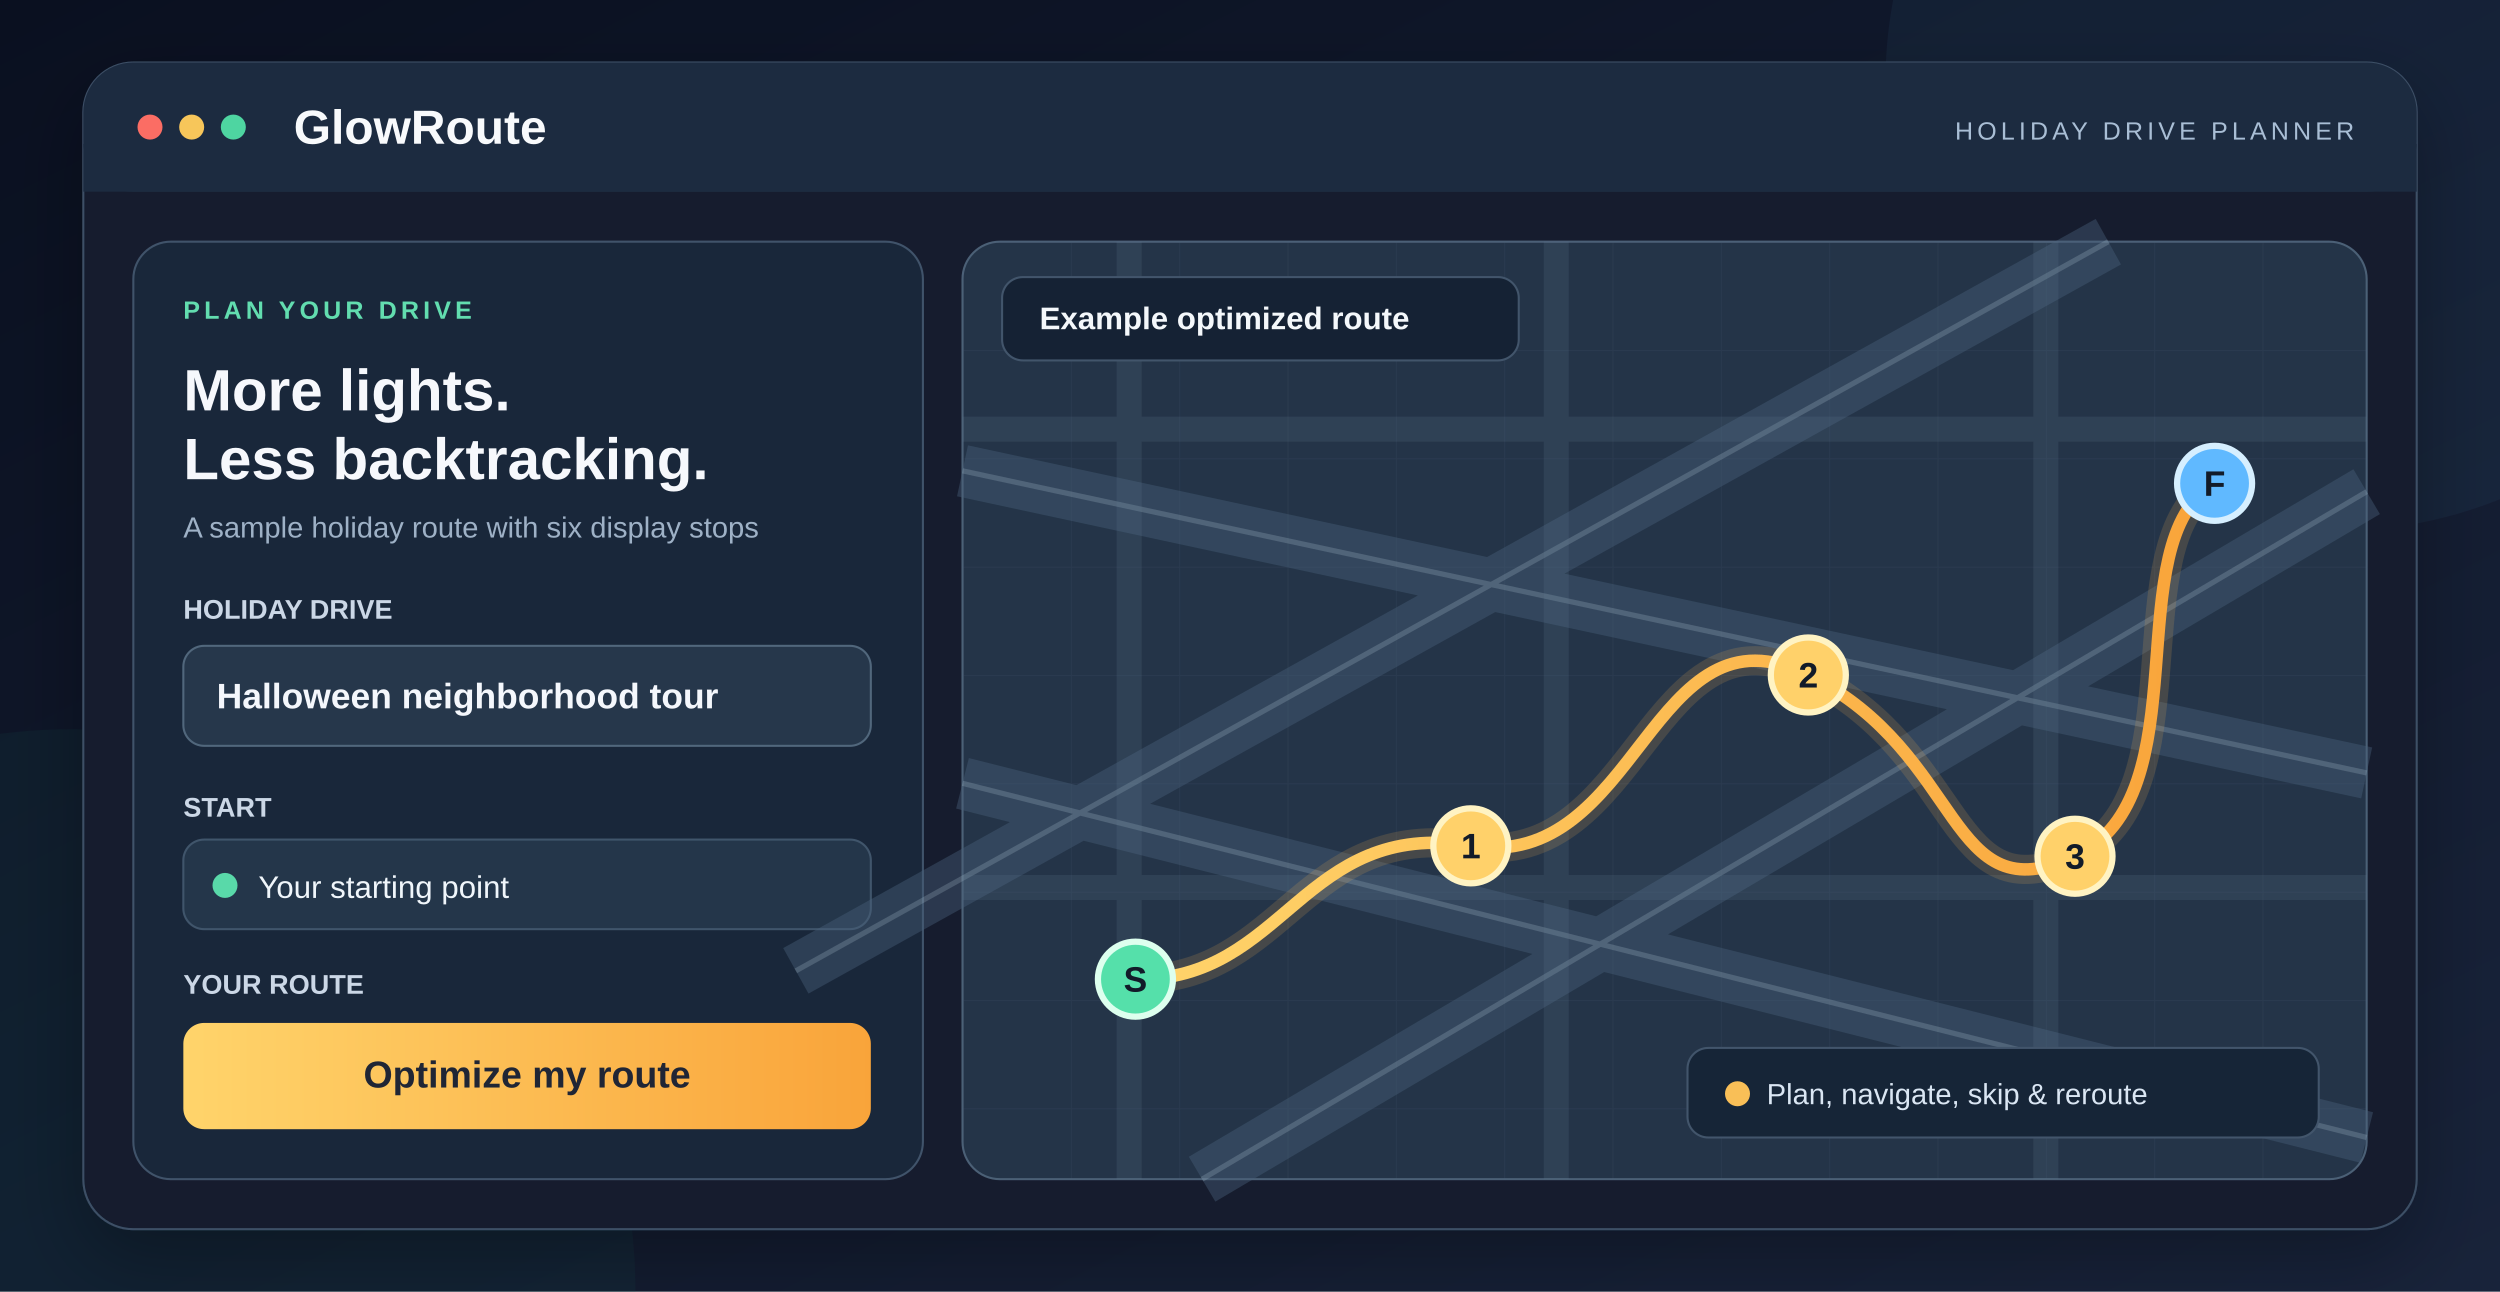
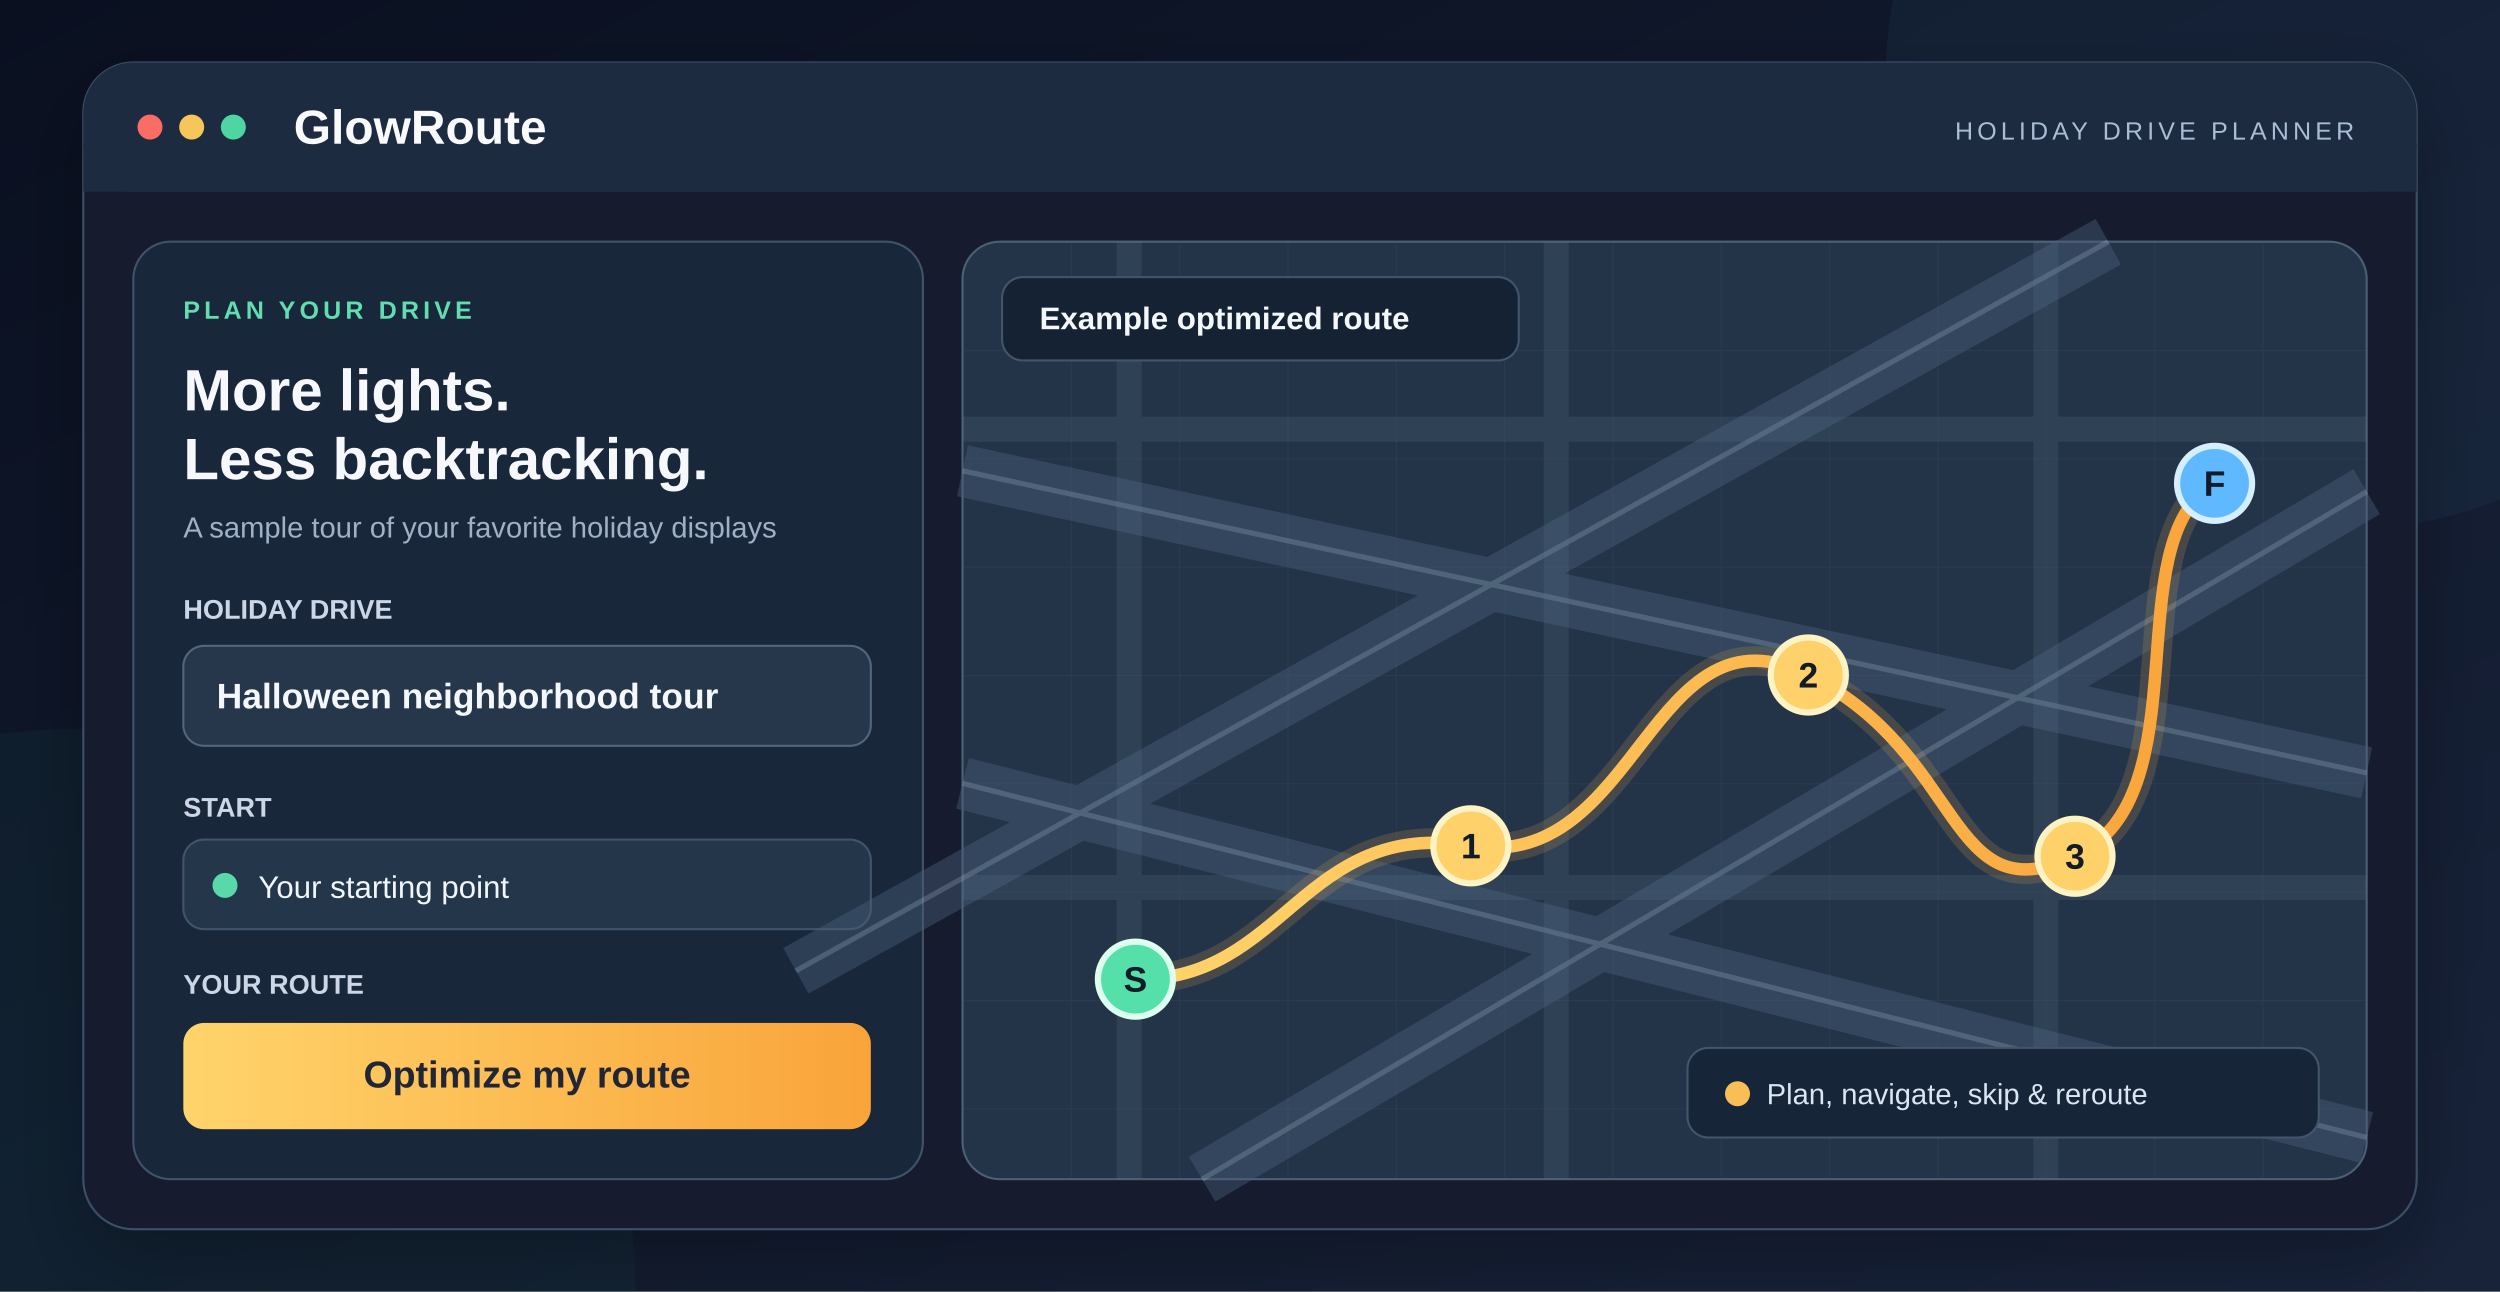
<svg xmlns="http://www.w3.org/2000/svg" width="1200" height="620" viewBox="0 0 1200 620" role="img" aria-labelledby="title desc">
  <defs>
    <linearGradient id="bg" x1="0" y1="0" x2="1" y2="1">
      <stop stop-color="#0a1020" />
      <stop offset="1" stop-color="#18233a" />
    </linearGradient>
    <linearGradient id="gold" x1="0" y1="0" x2="1" y2="0">
      <stop stop-color="#ffd46b" />
      <stop offset="1" stop-color="#f9a43a" />
    </linearGradient>
    <pattern id="grid" width="52" height="52" patternUnits="userSpaceOnUse">
      <path d="M52 0H0V52" fill="none" stroke="#52667e" stroke-width="1" opacity=".12" />
    </pattern>
    <filter id="shadow" x="-20%" y="-20%" width="140%" height="140%">
      <feDropShadow dx="0" dy="14" stdDeviation="18" flood-color="#000" flood-opacity=".28" />
    </filter>
  </defs>
  <rect width="1200" height="620" fill="url(#bg)" />
  <circle cx="1120" cy="40" r="215" fill="#274666" opacity=".18" />
  <circle cx="35" cy="620" r="270" fill="#126659" opacity=".10" />
  <g transform="translate(40 30)" font-family="Arial, Helvetica, sans-serif">
    <rect x="0" y="0" width="1120" height="560" rx="24" fill="#121c2d" stroke="#3d5066" filter="url(#shadow)" />
    <rect x="0" y="0" width="1120" height="62" rx="24" fill="#1c2b40" />
    <path d="M0 39H1120V62H0Z" fill="#1c2b40" />
    <circle cx="32" cy="31" r="6" fill="#fb6d64" />
    <circle cx="52" cy="31" r="6" fill="#f7c65a" />
    <circle cx="72" cy="31" r="6" fill="#4ed5a1" />
    <text x="101" y="39" font-size="23" font-weight="700" fill="#f8fafc">GlowRoute</text>
    <text x="1090" y="37" text-anchor="end" font-size="12" letter-spacing="2" fill="#a9bed5">HOLIDAY DRIVE PLANNER</text>
    <g transform="translate(24 86)">
      <rect width="379" height="450" rx="18" fill="#19273a" stroke="#40536a" />
      <text x="24" y="37" font-size="12" font-weight="700" letter-spacing="2" fill="#62ddaf">PLAN YOUR DRIVE</text>
      <text x="24" y="81" font-size="28" font-weight="700" fill="#f6f8fc">More lights.</text>
      <text x="24" y="114" font-size="28" font-weight="700" fill="#f6f8fc">Less backtracking.</text>
-       <text x="24" y="142" font-size="14" fill="#9eb1c6">A sample holiday route with six display stops</text>
+       <text x="24" y="142" font-size="14" fill="#9eb1c6">A sample tour of your favorite holiday displays</text>
      <text x="24" y="181" font-size="13" font-weight="700" fill="#cbd7e6">HOLIDAY DRIVE</text>
      <rect x="24" y="194" width="330" height="48" rx="10" fill="#26374b" stroke="#51677c" />
      <text x="40" y="224" font-size="17" font-weight="600" fill="#f4f7fc">Halloween neighborhood tour</text>
      <text x="24" y="276" font-size="13" font-weight="700" fill="#cbd7e6">START</text>
      <rect x="24" y="287" width="330" height="43" rx="10" fill="#24364a" stroke="#40556b" />
      <circle cx="44" cy="309" r="6" fill="#59d9a9" />
      <text x="60" y="315" font-size="15" fill="#f0f6fb">Your starting point</text>
      <text x="24" y="361" font-size="13" font-weight="700" fill="#cbd7e6">YOUR ROUTE</text>
      <rect x="24" y="375" width="330" height="51" rx="10" fill="url(#gold)" />
      <text x="189" y="406" text-anchor="middle" font-size="18" font-weight="700" fill="#202635">Optimize my route</text>
    </g>
    <g transform="translate(422 86)">
      <rect width="674" height="450" rx="18" fill="#243448" stroke="#4b6076" />
      <rect width="674" height="450" rx="18" fill="url(#grid)" />
      <path d="M0 110L674 255M-80 350L550 0M115 450L674 120M0 260L674 430" stroke="#486079" stroke-width="25" opacity=".42" />
      <path d="M0 110L674 255M-80 350L550 0M115 450L674 120M0 260L674 430" stroke="#b4cad7" stroke-width="2.5" opacity=".23" />
      <path d="M80 0V450M285 0V450M520 0V450M0 90H674M0 310H674" stroke="#607991" stroke-width="12" opacity=".18" />
      <path d="M83 354C155 355 163 277 244 290S330 170 406 208 472 324 534 295 553 144 601 116" fill="none" stroke="#edae4c" stroke-width="14" opacity=".17" stroke-linecap="round" />
      <path d="M83 354C155 355 163 277 244 290S330 170 406 208 472 324 534 295 553 144 601 116" fill="none" stroke="url(#gold)" stroke-width="6" stroke-linecap="round" />
      <g font-size="17" font-weight="700" text-anchor="middle" fill="#121b29">
        <circle cx="83" cy="354" r="18" fill="#55e0aa" stroke="#ddffee" stroke-width="3" />
        <text x="83" y="360">S</text>
        <circle cx="244" cy="290" r="18" fill="#ffd16a" stroke="#fff3c3" stroke-width="3" />
        <text x="244" y="296">1</text>
        <circle cx="406" cy="208" r="18" fill="#ffd16a" stroke="#fff3c3" stroke-width="3" />
        <text x="406" y="214">2</text>
        <circle cx="534" cy="295" r="18" fill="#ffd16a" stroke="#fff3c3" stroke-width="3" />
        <text x="534" y="301">3</text>
        <circle cx="601" cy="116" r="18" fill="#60b9ff" stroke="#d6efff" stroke-width="3" />
        <text x="601" y="122">F</text>
      </g>
      <rect x="19" y="17" width="248" height="40" rx="10" fill="#152234" stroke="#42556b" />
      <text x="37" y="42" font-size="15" font-weight="700" fill="#f4f8fb">Example optimized route</text>
      <rect x="348" y="387" width="303" height="43" rx="10" fill="#162537" stroke="#42556b" />
      <circle cx="372" cy="409" r="6" fill="#f9bf57" />
      <text x="386" y="414" font-size="14" fill="#dae6f3">Plan, navigate, skip &amp; reroute</text>
    </g>
  </g>
</svg>
